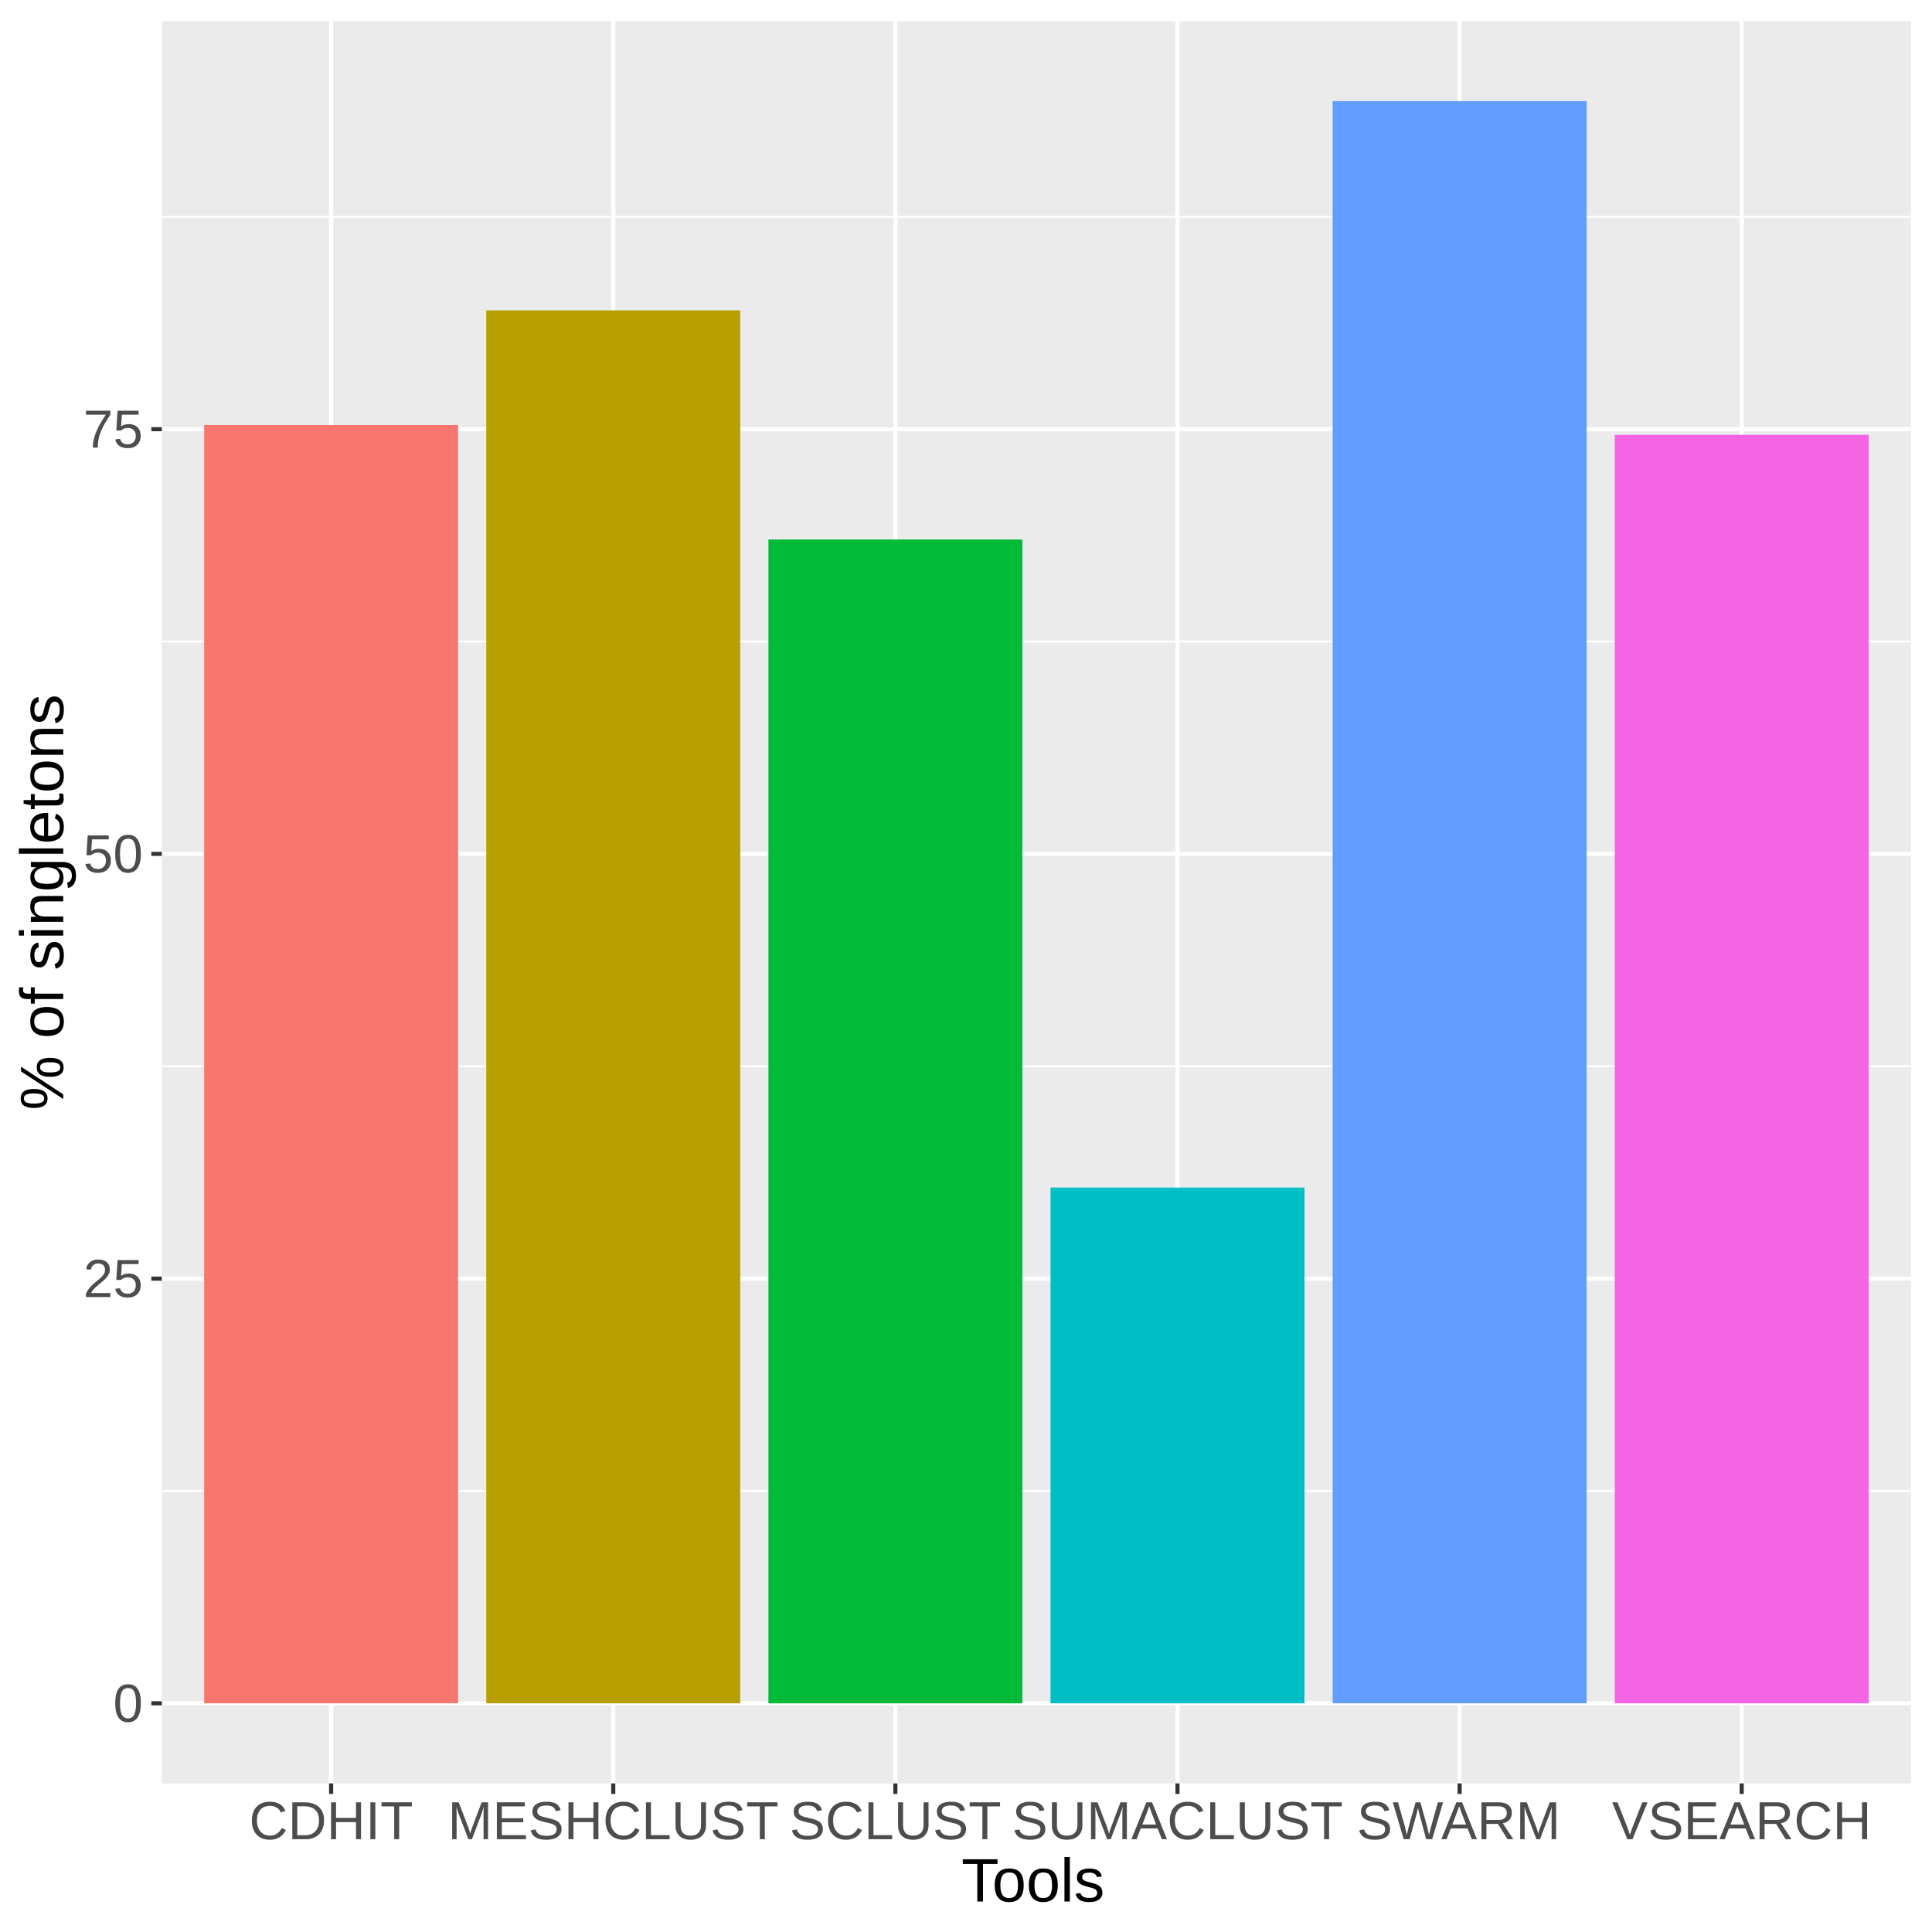
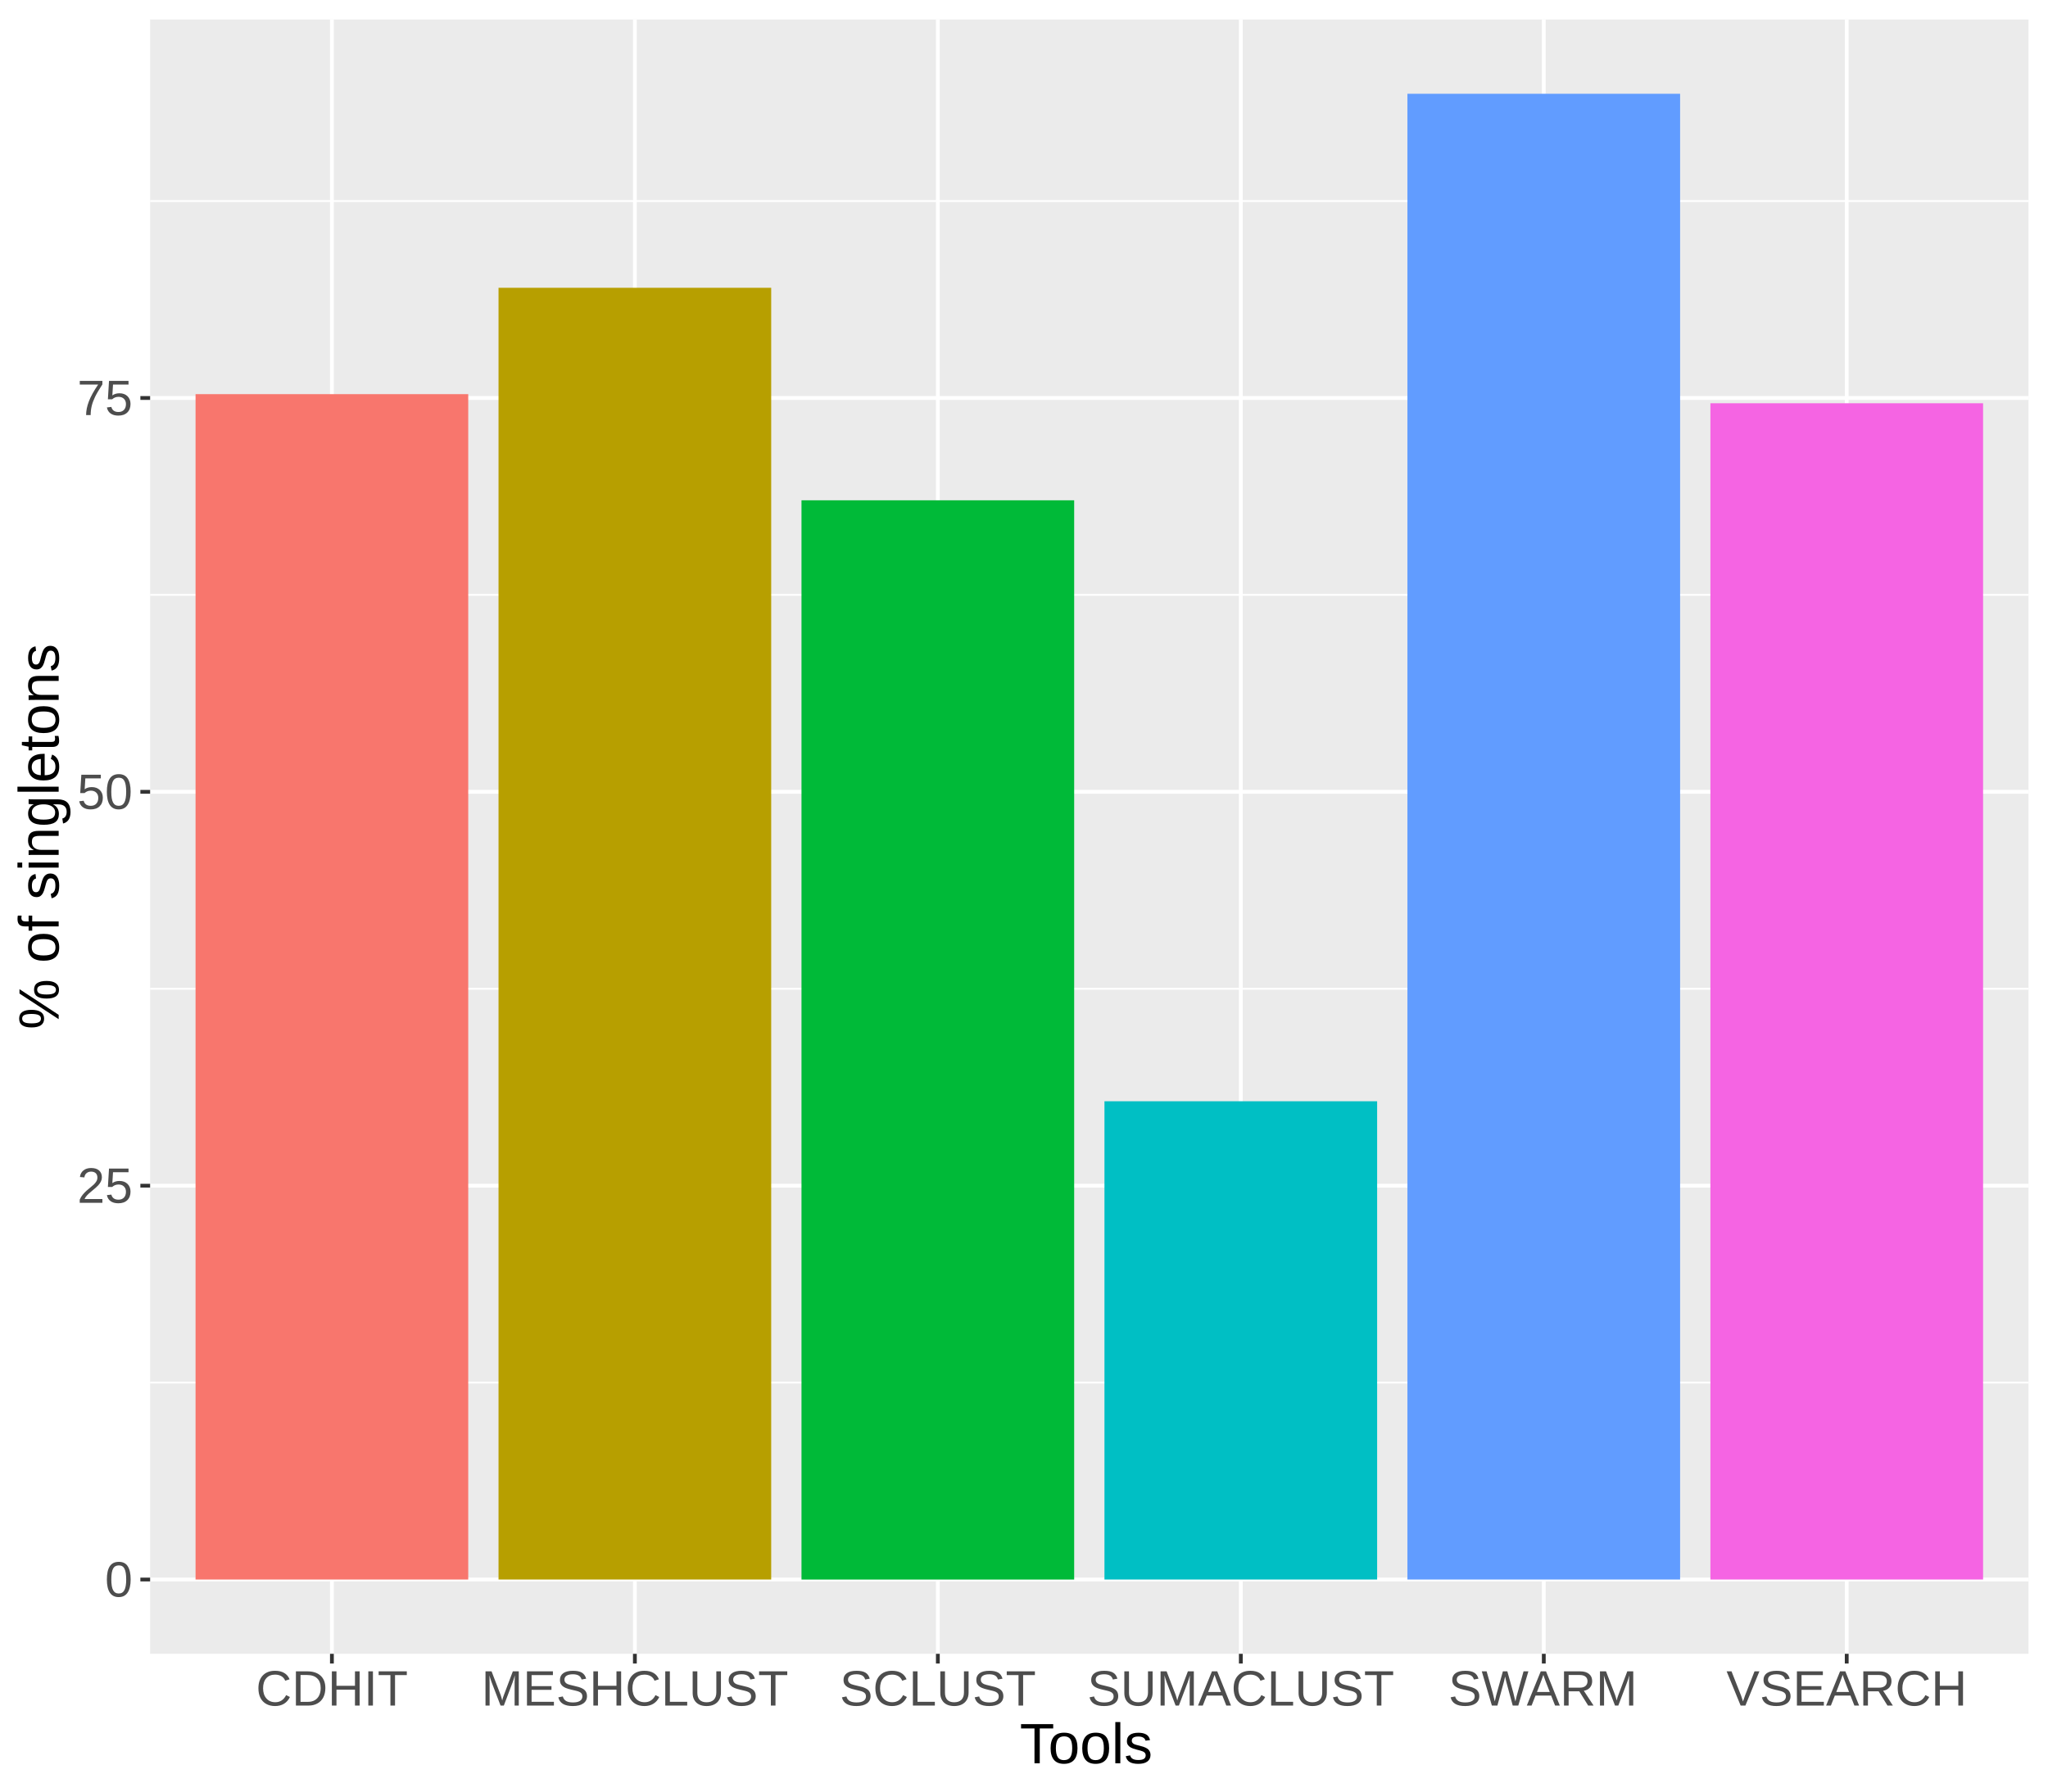
- <svg xmlns="http://www.w3.org/2000/svg" viewBox="0 0 504.00 504.00">
+ <svg xmlns="http://www.w3.org/2000/svg" viewBox="0 0 576.00 504.00">
  <defs>
    <style type="text/css">
    line, polyline, path, rect, circle {
      fill: none;
      stroke: #000000;
      stroke-linecap: round;
      stroke-linejoin: round;
      stroke-miterlimit: 10.00;
    }
  </style>
  </defs>
  <rect width="100%" height="100%" style="stroke: none; fill: #FFFFFF;" />
-   <rect x="0.00" y="0.00" width="504.00" height="504.00" style="stroke-width: 1.07; stroke: #FFFFFF; fill: #FFFFFF;" />
+   <rect x="0.00" y="0.00" width="576.00" height="504.00" style="stroke-width: 1.07; stroke: #FFFFFF; fill: #FFFFFF;" />
  <defs>
-     <clipPath id="cpNDIuMjIzfDQ5OC41MjF8NDY1LjI0fDUuNDc5NDU=">
-       <rect x="42.22" y="5.48" width="456.30" height="459.76" />
+     <clipPath id="cpNDIuMjIzfDU3MC41MjF8NDY1LjI0fDUuNDc5NDU=">
+       <rect x="42.22" y="5.48" width="528.30" height="459.76" />
    </clipPath>
  </defs>
-   <rect x="42.22" y="5.48" width="456.30" height="459.76" style="stroke-width: 1.07; stroke: none; fill: #EBEBEB;" clip-path="url(#cpNDIuMjIzfDQ5OC41MjF8NDY1LjI0fDUuNDc5NDU=)" />
-   <polyline points="42.22,388.94 498.52,388.94 " style="stroke-width: 0.53; stroke: #FFFFFF; stroke-linecap: butt;" clip-path="url(#cpNDIuMjIzfDQ5OC41MjF8NDY1LjI0fDUuNDc5NDU=)" />
-   <polyline points="42.22,278.15 498.52,278.15 " style="stroke-width: 0.53; stroke: #FFFFFF; stroke-linecap: butt;" clip-path="url(#cpNDIuMjIzfDQ5OC41MjF8NDY1LjI0fDUuNDc5NDU=)" />
-   <polyline points="42.22,167.35 498.52,167.35 " style="stroke-width: 0.53; stroke: #FFFFFF; stroke-linecap: butt;" clip-path="url(#cpNDIuMjIzfDQ5OC41MjF8NDY1LjI0fDUuNDc5NDU=)" />
-   <polyline points="42.22,56.56 498.52,56.56 " style="stroke-width: 0.53; stroke: #FFFFFF; stroke-linecap: butt;" clip-path="url(#cpNDIuMjIzfDQ5OC41MjF8NDY1LjI0fDUuNDc5NDU=)" />
-   <polyline points="42.22,444.34 498.52,444.34 " style="stroke-width: 1.07; stroke: #FFFFFF; stroke-linecap: butt;" clip-path="url(#cpNDIuMjIzfDQ5OC41MjF8NDY1LjI0fDUuNDc5NDU=)" />
-   <polyline points="42.22,333.55 498.52,333.55 " style="stroke-width: 1.07; stroke: #FFFFFF; stroke-linecap: butt;" clip-path="url(#cpNDIuMjIzfDQ5OC41MjF8NDY1LjI0fDUuNDc5NDU=)" />
-   <polyline points="42.22,222.75 498.52,222.75 " style="stroke-width: 1.07; stroke: #FFFFFF; stroke-linecap: butt;" clip-path="url(#cpNDIuMjIzfDQ5OC41MjF8NDY1LjI0fDUuNDc5NDU=)" />
-   <polyline points="42.22,111.96 498.52,111.96 " style="stroke-width: 1.07; stroke: #FFFFFF; stroke-linecap: butt;" clip-path="url(#cpNDIuMjIzfDQ5OC41MjF8NDY1LjI0fDUuNDc5NDU=)" />
-   <polyline points="86.38,465.24 86.38,5.48 " style="stroke-width: 1.07; stroke: #FFFFFF; stroke-linecap: butt;" clip-path="url(#cpNDIuMjIzfDQ5OC41MjF8NDY1LjI0fDUuNDc5NDU=)" />
-   <polyline points="159.98,465.24 159.98,5.48 " style="stroke-width: 1.07; stroke: #FFFFFF; stroke-linecap: butt;" clip-path="url(#cpNDIuMjIzfDQ5OC41MjF8NDY1LjI0fDUuNDc5NDU=)" />
-   <polyline points="233.57,465.24 233.57,5.48 " style="stroke-width: 1.07; stroke: #FFFFFF; stroke-linecap: butt;" clip-path="url(#cpNDIuMjIzfDQ5OC41MjF8NDY1LjI0fDUuNDc5NDU=)" />
-   <polyline points="307.17,465.24 307.17,5.48 " style="stroke-width: 1.07; stroke: #FFFFFF; stroke-linecap: butt;" clip-path="url(#cpNDIuMjIzfDQ5OC41MjF8NDY1LjI0fDUuNDc5NDU=)" />
-   <polyline points="380.77,465.24 380.77,5.48 " style="stroke-width: 1.07; stroke: #FFFFFF; stroke-linecap: butt;" clip-path="url(#cpNDIuMjIzfDQ5OC41MjF8NDY1LjI0fDUuNDc5NDU=)" />
-   <polyline points="454.36,465.24 454.36,5.48 " style="stroke-width: 1.07; stroke: #FFFFFF; stroke-linecap: butt;" clip-path="url(#cpNDIuMjIzfDQ5OC41MjF8NDY1LjI0fDUuNDc5NDU=)" />
-   <rect x="53.26" y="110.88" width="66.24" height="333.46" style="stroke-width: 1.07; stroke: none; stroke-linecap: butt; fill: #F8766D;" clip-path="url(#cpNDIuMjIzfDQ5OC41MjF8NDY1LjI0fDUuNDc5NDU=)" />
-   <rect x="126.86" y="80.96" width="66.24" height="363.38" style="stroke-width: 1.07; stroke: none; stroke-linecap: butt; fill: #B79F00;" clip-path="url(#cpNDIuMjIzfDQ5OC41MjF8NDY1LjI0fDUuNDc5NDU=)" />
-   <rect x="200.46" y="140.74" width="66.24" height="303.61" style="stroke-width: 1.07; stroke: none; stroke-linecap: butt; fill: #00BA38;" clip-path="url(#cpNDIuMjIzfDQ5OC41MjF8NDY1LjI0fDUuNDc5NDU=)" />
-   <rect x="274.05" y="309.80" width="66.24" height="134.54" style="stroke-width: 1.07; stroke: none; stroke-linecap: butt; fill: #00BFC4;" clip-path="url(#cpNDIuMjIzfDQ5OC41MjF8NDY1LjI0fDUuNDc5NDU=)" />
-   <rect x="347.65" y="26.38" width="66.24" height="417.96" style="stroke-width: 1.07; stroke: none; stroke-linecap: butt; fill: #619CFF;" clip-path="url(#cpNDIuMjIzfDQ5OC41MjF8NDY1LjI0fDUuNDc5NDU=)" />
-   <rect x="421.24" y="113.44" width="66.24" height="330.90" style="stroke-width: 1.07; stroke: none; stroke-linecap: butt; fill: #F564E3;" clip-path="url(#cpNDIuMjIzfDQ5OC41MjF8NDY1LjI0fDUuNDc5NDU=)" />
+   <rect x="42.22" y="5.48" width="528.30" height="459.76" style="stroke-width: 1.07; stroke: none; fill: #EBEBEB;" clip-path="url(#cpNDIuMjIzfDU3MC41MjF8NDY1LjI0fDUuNDc5NDU=)" />
+   <polyline points="42.22,388.94 570.52,388.94 " style="stroke-width: 0.53; stroke: #FFFFFF; stroke-linecap: butt;" clip-path="url(#cpNDIuMjIzfDU3MC41MjF8NDY1LjI0fDUuNDc5NDU=)" />
+   <polyline points="42.22,278.15 570.52,278.15 " style="stroke-width: 0.53; stroke: #FFFFFF; stroke-linecap: butt;" clip-path="url(#cpNDIuMjIzfDU3MC41MjF8NDY1LjI0fDUuNDc5NDU=)" />
+   <polyline points="42.22,167.35 570.52,167.35 " style="stroke-width: 0.53; stroke: #FFFFFF; stroke-linecap: butt;" clip-path="url(#cpNDIuMjIzfDU3MC41MjF8NDY1LjI0fDUuNDc5NDU=)" />
+   <polyline points="42.22,56.56 570.52,56.56 " style="stroke-width: 0.53; stroke: #FFFFFF; stroke-linecap: butt;" clip-path="url(#cpNDIuMjIzfDU3MC41MjF8NDY1LjI0fDUuNDc5NDU=)" />
+   <polyline points="42.22,444.34 570.52,444.34 " style="stroke-width: 1.07; stroke: #FFFFFF; stroke-linecap: butt;" clip-path="url(#cpNDIuMjIzfDU3MC41MjF8NDY1LjI0fDUuNDc5NDU=)" />
+   <polyline points="42.22,333.55 570.52,333.55 " style="stroke-width: 1.07; stroke: #FFFFFF; stroke-linecap: butt;" clip-path="url(#cpNDIuMjIzfDU3MC41MjF8NDY1LjI0fDUuNDc5NDU=)" />
+   <polyline points="42.22,222.75 570.52,222.75 " style="stroke-width: 1.07; stroke: #FFFFFF; stroke-linecap: butt;" clip-path="url(#cpNDIuMjIzfDU3MC41MjF8NDY1LjI0fDUuNDc5NDU=)" />
+   <polyline points="42.22,111.96 570.52,111.96 " style="stroke-width: 1.07; stroke: #FFFFFF; stroke-linecap: butt;" clip-path="url(#cpNDIuMjIzfDU3MC41MjF8NDY1LjI0fDUuNDc5NDU=)" />
+   <polyline points="93.35,465.24 93.35,5.48 " style="stroke-width: 1.07; stroke: #FFFFFF; stroke-linecap: butt;" clip-path="url(#cpNDIuMjIzfDU3MC41MjF8NDY1LjI0fDUuNDc5NDU=)" />
+   <polyline points="178.56,465.24 178.56,5.48 " style="stroke-width: 1.07; stroke: #FFFFFF; stroke-linecap: butt;" clip-path="url(#cpNDIuMjIzfDU3MC41MjF8NDY1LjI0fDUuNDc5NDU=)" />
+   <polyline points="263.77,465.24 263.77,5.48 " style="stroke-width: 1.07; stroke: #FFFFFF; stroke-linecap: butt;" clip-path="url(#cpNDIuMjIzfDU3MC41MjF8NDY1LjI0fDUuNDc5NDU=)" />
+   <polyline points="348.98,465.24 348.98,5.48 " style="stroke-width: 1.07; stroke: #FFFFFF; stroke-linecap: butt;" clip-path="url(#cpNDIuMjIzfDU3MC41MjF8NDY1LjI0fDUuNDc5NDU=)" />
+   <polyline points="434.19,465.24 434.19,5.48 " style="stroke-width: 1.07; stroke: #FFFFFF; stroke-linecap: butt;" clip-path="url(#cpNDIuMjIzfDU3MC41MjF8NDY1LjI0fDUuNDc5NDU=)" />
+   <polyline points="519.39,465.24 519.39,5.48 " style="stroke-width: 1.07; stroke: #FFFFFF; stroke-linecap: butt;" clip-path="url(#cpNDIuMjIzfDU3MC41MjF8NDY1LjI0fDUuNDc5NDU=)" />
+   <rect x="55.00" y="110.88" width="76.69" height="333.46" style="stroke-width: 1.07; stroke: none; stroke-linecap: butt; fill: #F8766D;" clip-path="url(#cpNDIuMjIzfDU3MC41MjF8NDY1LjI0fDUuNDc5NDU=)" />
+   <rect x="140.21" y="80.96" width="76.69" height="363.38" style="stroke-width: 1.07; stroke: none; stroke-linecap: butt; fill: #B79F00;" clip-path="url(#cpNDIuMjIzfDU3MC41MjF8NDY1LjI0fDUuNDc5NDU=)" />
+   <rect x="225.42" y="140.74" width="76.69" height="303.61" style="stroke-width: 1.07; stroke: none; stroke-linecap: butt; fill: #00BA38;" clip-path="url(#cpNDIuMjIzfDU3MC41MjF8NDY1LjI0fDUuNDc5NDU=)" />
+   <rect x="310.63" y="309.80" width="76.69" height="134.54" style="stroke-width: 1.07; stroke: none; stroke-linecap: butt; fill: #00BFC4;" clip-path="url(#cpNDIuMjIzfDU3MC41MjF8NDY1LjI0fDUuNDc5NDU=)" />
+   <rect x="395.84" y="26.38" width="76.69" height="417.96" style="stroke-width: 1.07; stroke: none; stroke-linecap: butt; fill: #619CFF;" clip-path="url(#cpNDIuMjIzfDU3MC41MjF8NDY1LjI0fDUuNDc5NDU=)" />
+   <rect x="481.05" y="113.44" width="76.69" height="330.90" style="stroke-width: 1.07; stroke: none; stroke-linecap: butt; fill: #F564E3;" clip-path="url(#cpNDIuMjIzfDU3MC41MjF8NDY1LjI0fDUuNDc5NDU=)" />
  <defs>
-     <clipPath id="cpMHw1MDR8NTA0fDA=">
-       <rect x="0.00" y="0.00" width="504.00" height="504.00" />
+     <clipPath id="cpMHw1NzZ8NTA0fDA=">
+       <rect x="0.00" y="0.00" width="576.00" height="504.00" />
    </clipPath>
  </defs>
-   <g clip-path="url(#cpMHw1MDR8NTA0fDA=)">
+   <g clip-path="url(#cpMHw1NzZ8NTA0fDA=)">
    <text x="29.51" y="449.15" style="font-size: 14.00px; fill: #4D4D4D; font-family: Liberation Sans;" textLength="7.79px" lengthAdjust="spacingAndGlyphs">0</text>
  </g>
-   <g clip-path="url(#cpMHw1MDR8NTA0fDA=)">
+   <g clip-path="url(#cpMHw1NzZ8NTA0fDA=)">
    <text x="21.72" y="338.36" style="font-size: 14.00px; fill: #4D4D4D; font-family: Liberation Sans;" textLength="15.57px" lengthAdjust="spacingAndGlyphs">25</text>
  </g>
-   <g clip-path="url(#cpMHw1MDR8NTA0fDA=)">
+   <g clip-path="url(#cpMHw1NzZ8NTA0fDA=)">
    <text x="21.72" y="227.56" style="font-size: 14.00px; fill: #4D4D4D; font-family: Liberation Sans;" textLength="15.57px" lengthAdjust="spacingAndGlyphs">50</text>
  </g>
-   <g clip-path="url(#cpMHw1MDR8NTA0fDA=)">
+   <g clip-path="url(#cpMHw1NzZ8NTA0fDA=)">
    <text x="21.72" y="116.77" style="font-size: 14.00px; fill: #4D4D4D; font-family: Liberation Sans;" textLength="15.57px" lengthAdjust="spacingAndGlyphs">75</text>
  </g>
-   <polyline points="39.48,444.34 42.22,444.34 " style="stroke-width: 1.07; stroke: #333333; stroke-linecap: butt;" clip-path="url(#cpMHw1MDR8NTA0fDA=)" />
-   <polyline points="39.48,333.55 42.22,333.55 " style="stroke-width: 1.07; stroke: #333333; stroke-linecap: butt;" clip-path="url(#cpMHw1MDR8NTA0fDA=)" />
-   <polyline points="39.48,222.75 42.22,222.75 " style="stroke-width: 1.07; stroke: #333333; stroke-linecap: butt;" clip-path="url(#cpMHw1MDR8NTA0fDA=)" />
-   <polyline points="39.48,111.96 42.22,111.96 " style="stroke-width: 1.07; stroke: #333333; stroke-linecap: butt;" clip-path="url(#cpMHw1MDR8NTA0fDA=)" />
-   <polyline points="86.38,467.98 86.38,465.24 " style="stroke-width: 1.07; stroke: #333333; stroke-linecap: butt;" clip-path="url(#cpMHw1MDR8NTA0fDA=)" />
-   <polyline points="159.98,467.98 159.98,465.24 " style="stroke-width: 1.07; stroke: #333333; stroke-linecap: butt;" clip-path="url(#cpMHw1MDR8NTA0fDA=)" />
-   <polyline points="233.57,467.98 233.57,465.24 " style="stroke-width: 1.07; stroke: #333333; stroke-linecap: butt;" clip-path="url(#cpMHw1MDR8NTA0fDA=)" />
-   <polyline points="307.17,467.98 307.17,465.24 " style="stroke-width: 1.07; stroke: #333333; stroke-linecap: butt;" clip-path="url(#cpMHw1MDR8NTA0fDA=)" />
-   <polyline points="380.77,467.98 380.77,465.24 " style="stroke-width: 1.07; stroke: #333333; stroke-linecap: butt;" clip-path="url(#cpMHw1MDR8NTA0fDA=)" />
-   <polyline points="454.36,467.98 454.36,465.24 " style="stroke-width: 1.07; stroke: #333333; stroke-linecap: butt;" clip-path="url(#cpMHw1MDR8NTA0fDA=)" />
-   <g clip-path="url(#cpMHw1MDR8NTA0fDA=)">
-     <text x="64.99" y="479.80" style="font-size: 14.00px; fill: #4D4D4D; font-family: Liberation Sans;" textLength="42.77px" lengthAdjust="spacingAndGlyphs">CDHIT</text>
+   <polyline points="39.48,444.34 42.22,444.34 " style="stroke-width: 1.07; stroke: #333333; stroke-linecap: butt;" clip-path="url(#cpMHw1NzZ8NTA0fDA=)" />
+   <polyline points="39.48,333.55 42.22,333.55 " style="stroke-width: 1.07; stroke: #333333; stroke-linecap: butt;" clip-path="url(#cpMHw1NzZ8NTA0fDA=)" />
+   <polyline points="39.48,222.75 42.22,222.75 " style="stroke-width: 1.07; stroke: #333333; stroke-linecap: butt;" clip-path="url(#cpMHw1NzZ8NTA0fDA=)" />
+   <polyline points="39.48,111.96 42.22,111.96 " style="stroke-width: 1.07; stroke: #333333; stroke-linecap: butt;" clip-path="url(#cpMHw1NzZ8NTA0fDA=)" />
+   <polyline points="93.35,467.98 93.35,465.24 " style="stroke-width: 1.07; stroke: #333333; stroke-linecap: butt;" clip-path="url(#cpMHw1NzZ8NTA0fDA=)" />
+   <polyline points="178.56,467.98 178.56,465.24 " style="stroke-width: 1.07; stroke: #333333; stroke-linecap: butt;" clip-path="url(#cpMHw1NzZ8NTA0fDA=)" />
+   <polyline points="263.77,467.98 263.77,465.24 " style="stroke-width: 1.07; stroke: #333333; stroke-linecap: butt;" clip-path="url(#cpMHw1NzZ8NTA0fDA=)" />
+   <polyline points="348.98,467.98 348.98,465.24 " style="stroke-width: 1.07; stroke: #333333; stroke-linecap: butt;" clip-path="url(#cpMHw1NzZ8NTA0fDA=)" />
+   <polyline points="434.19,467.98 434.19,465.24 " style="stroke-width: 1.07; stroke: #333333; stroke-linecap: butt;" clip-path="url(#cpMHw1NzZ8NTA0fDA=)" />
+   <polyline points="519.39,467.98 519.39,465.24 " style="stroke-width: 1.07; stroke: #333333; stroke-linecap: butt;" clip-path="url(#cpMHw1NzZ8NTA0fDA=)" />
+   <g clip-path="url(#cpMHw1NzZ8NTA0fDA=)">
+     <text x="71.96" y="479.80" style="font-size: 14.00px; fill: #4D4D4D; font-family: Liberation Sans;" textLength="42.77px" lengthAdjust="spacingAndGlyphs">CDHIT</text>
  </g>
-   <g clip-path="url(#cpMHw1MDR8NTA0fDA=)">
-     <text x="116.80" y="479.80" style="font-size: 14.00px; fill: #4D4D4D; font-family: Liberation Sans;" textLength="86.34px" lengthAdjust="spacingAndGlyphs">MESHCLUST</text>
+   <g clip-path="url(#cpMHw1NzZ8NTA0fDA=)">
+     <text x="135.39" y="479.80" style="font-size: 14.00px; fill: #4D4D4D; font-family: Liberation Sans;" textLength="86.34px" lengthAdjust="spacingAndGlyphs">MESHCLUST</text>
  </g>
-   <g clip-path="url(#cpMHw1MDR8NTA0fDA=)">
-     <text x="205.96" y="479.80" style="font-size: 14.00px; fill: #4D4D4D; font-family: Liberation Sans;" textLength="55.23px" lengthAdjust="spacingAndGlyphs">SCLUST</text>
+   <g clip-path="url(#cpMHw1NzZ8NTA0fDA=)">
+     <text x="236.15" y="479.80" style="font-size: 14.00px; fill: #4D4D4D; font-family: Liberation Sans;" textLength="55.23px" lengthAdjust="spacingAndGlyphs">SCLUST</text>
  </g>
-   <g clip-path="url(#cpMHw1MDR8NTA0fDA=)">
-     <text x="264.00" y="479.80" style="font-size: 14.00px; fill: #4D4D4D; font-family: Liberation Sans;" textLength="86.34px" lengthAdjust="spacingAndGlyphs">SUMACLUST</text>
+   <g clip-path="url(#cpMHw1NzZ8NTA0fDA=)">
+     <text x="305.80" y="479.80" style="font-size: 14.00px; fill: #4D4D4D; font-family: Liberation Sans;" textLength="86.34px" lengthAdjust="spacingAndGlyphs">SUMACLUST</text>
  </g>
-   <g clip-path="url(#cpMHw1MDR8NTA0fDA=)">
-     <text x="353.94" y="479.80" style="font-size: 14.00px; fill: #4D4D4D; font-family: Liberation Sans;" textLength="53.66px" lengthAdjust="spacingAndGlyphs">SWARM</text>
+   <g clip-path="url(#cpMHw1NzZ8NTA0fDA=)">
+     <text x="407.35" y="479.80" style="font-size: 14.00px; fill: #4D4D4D; font-family: Liberation Sans;" textLength="53.66px" lengthAdjust="spacingAndGlyphs">SWARM</text>
  </g>
-   <g clip-path="url(#cpMHw1MDR8NTA0fDA=)">
-     <text x="420.52" y="479.80" style="font-size: 14.00px; fill: #4D4D4D; font-family: Liberation Sans;" textLength="67.68px" lengthAdjust="spacingAndGlyphs">VSEARCH</text>
+   <g clip-path="url(#cpMHw1NzZ8NTA0fDA=)">
+     <text x="485.55" y="479.80" style="font-size: 14.00px; fill: #4D4D4D; font-family: Liberation Sans;" textLength="67.68px" lengthAdjust="spacingAndGlyphs">VSEARCH</text>
  </g>
-   <g clip-path="url(#cpMHw1MDR8NTA0fDA=)">
-     <text x="250.81" y="496.04" style="font-size: 16.00px; font-family: Liberation Sans;" textLength="39.12px" lengthAdjust="spacingAndGlyphs">Tools</text>
+   <g clip-path="url(#cpMHw1NzZ8NTA0fDA=)">
+     <text x="286.81" y="496.04" style="font-size: 16.00px; font-family: Liberation Sans;" textLength="39.12px" lengthAdjust="spacingAndGlyphs">Tools</text>
  </g>
-   <g clip-path="url(#cpMHw1MDR8NTA0fDA=)">
+   <g clip-path="url(#cpMHw1NzZ8NTA0fDA=)">
    <text transform="translate(16.50,289.61) rotate(-90)" style="font-size: 16.00px; font-family: Liberation Sans;" textLength="108.51px" lengthAdjust="spacingAndGlyphs">% of singletons</text>
  </g>
</svg>
